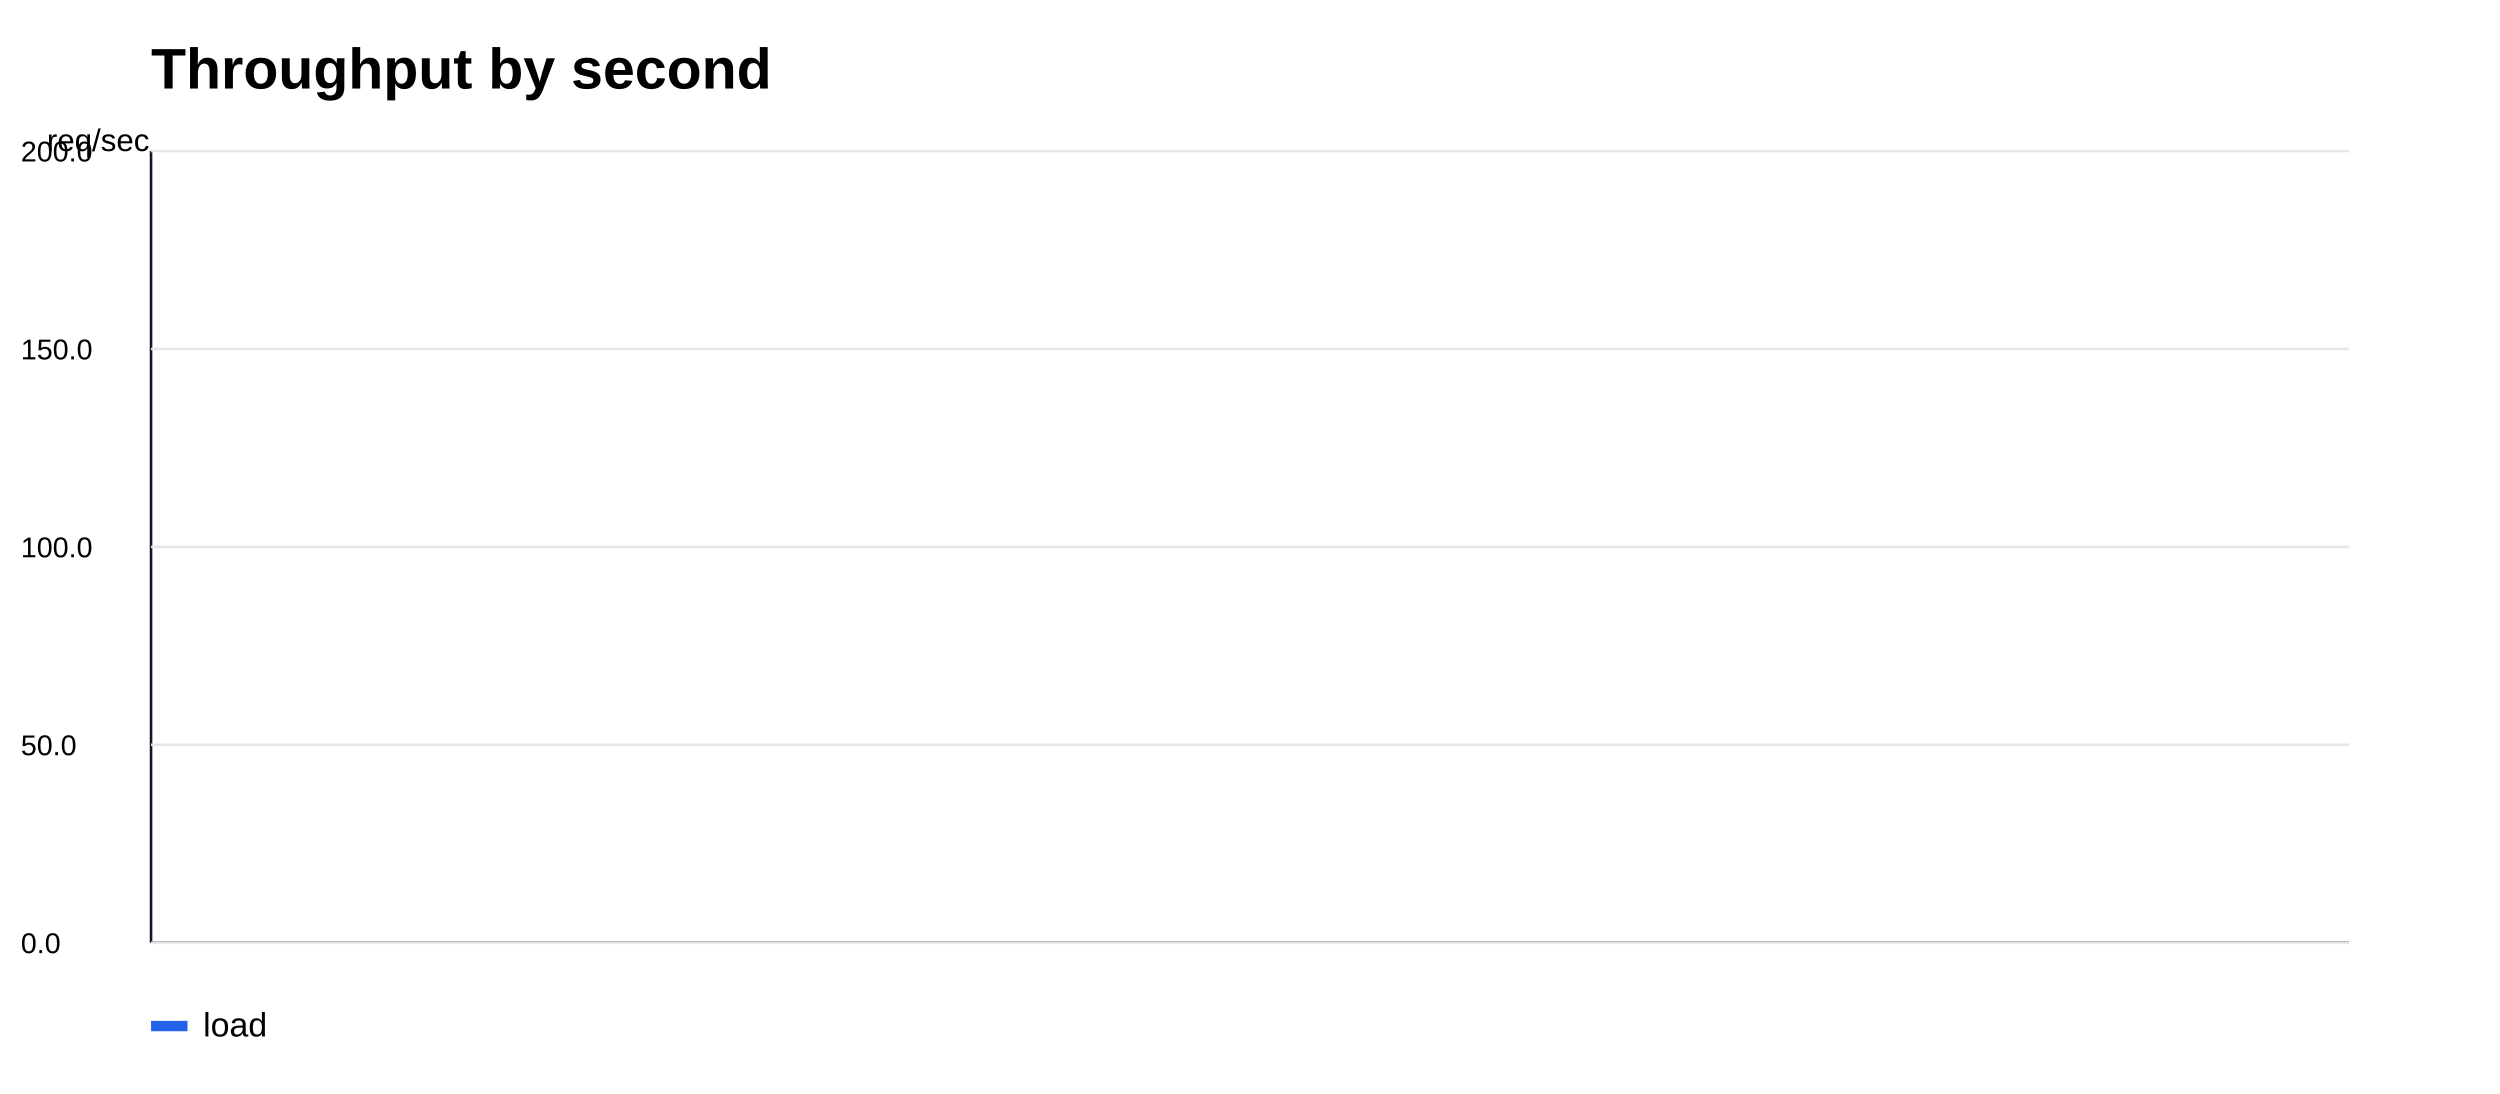
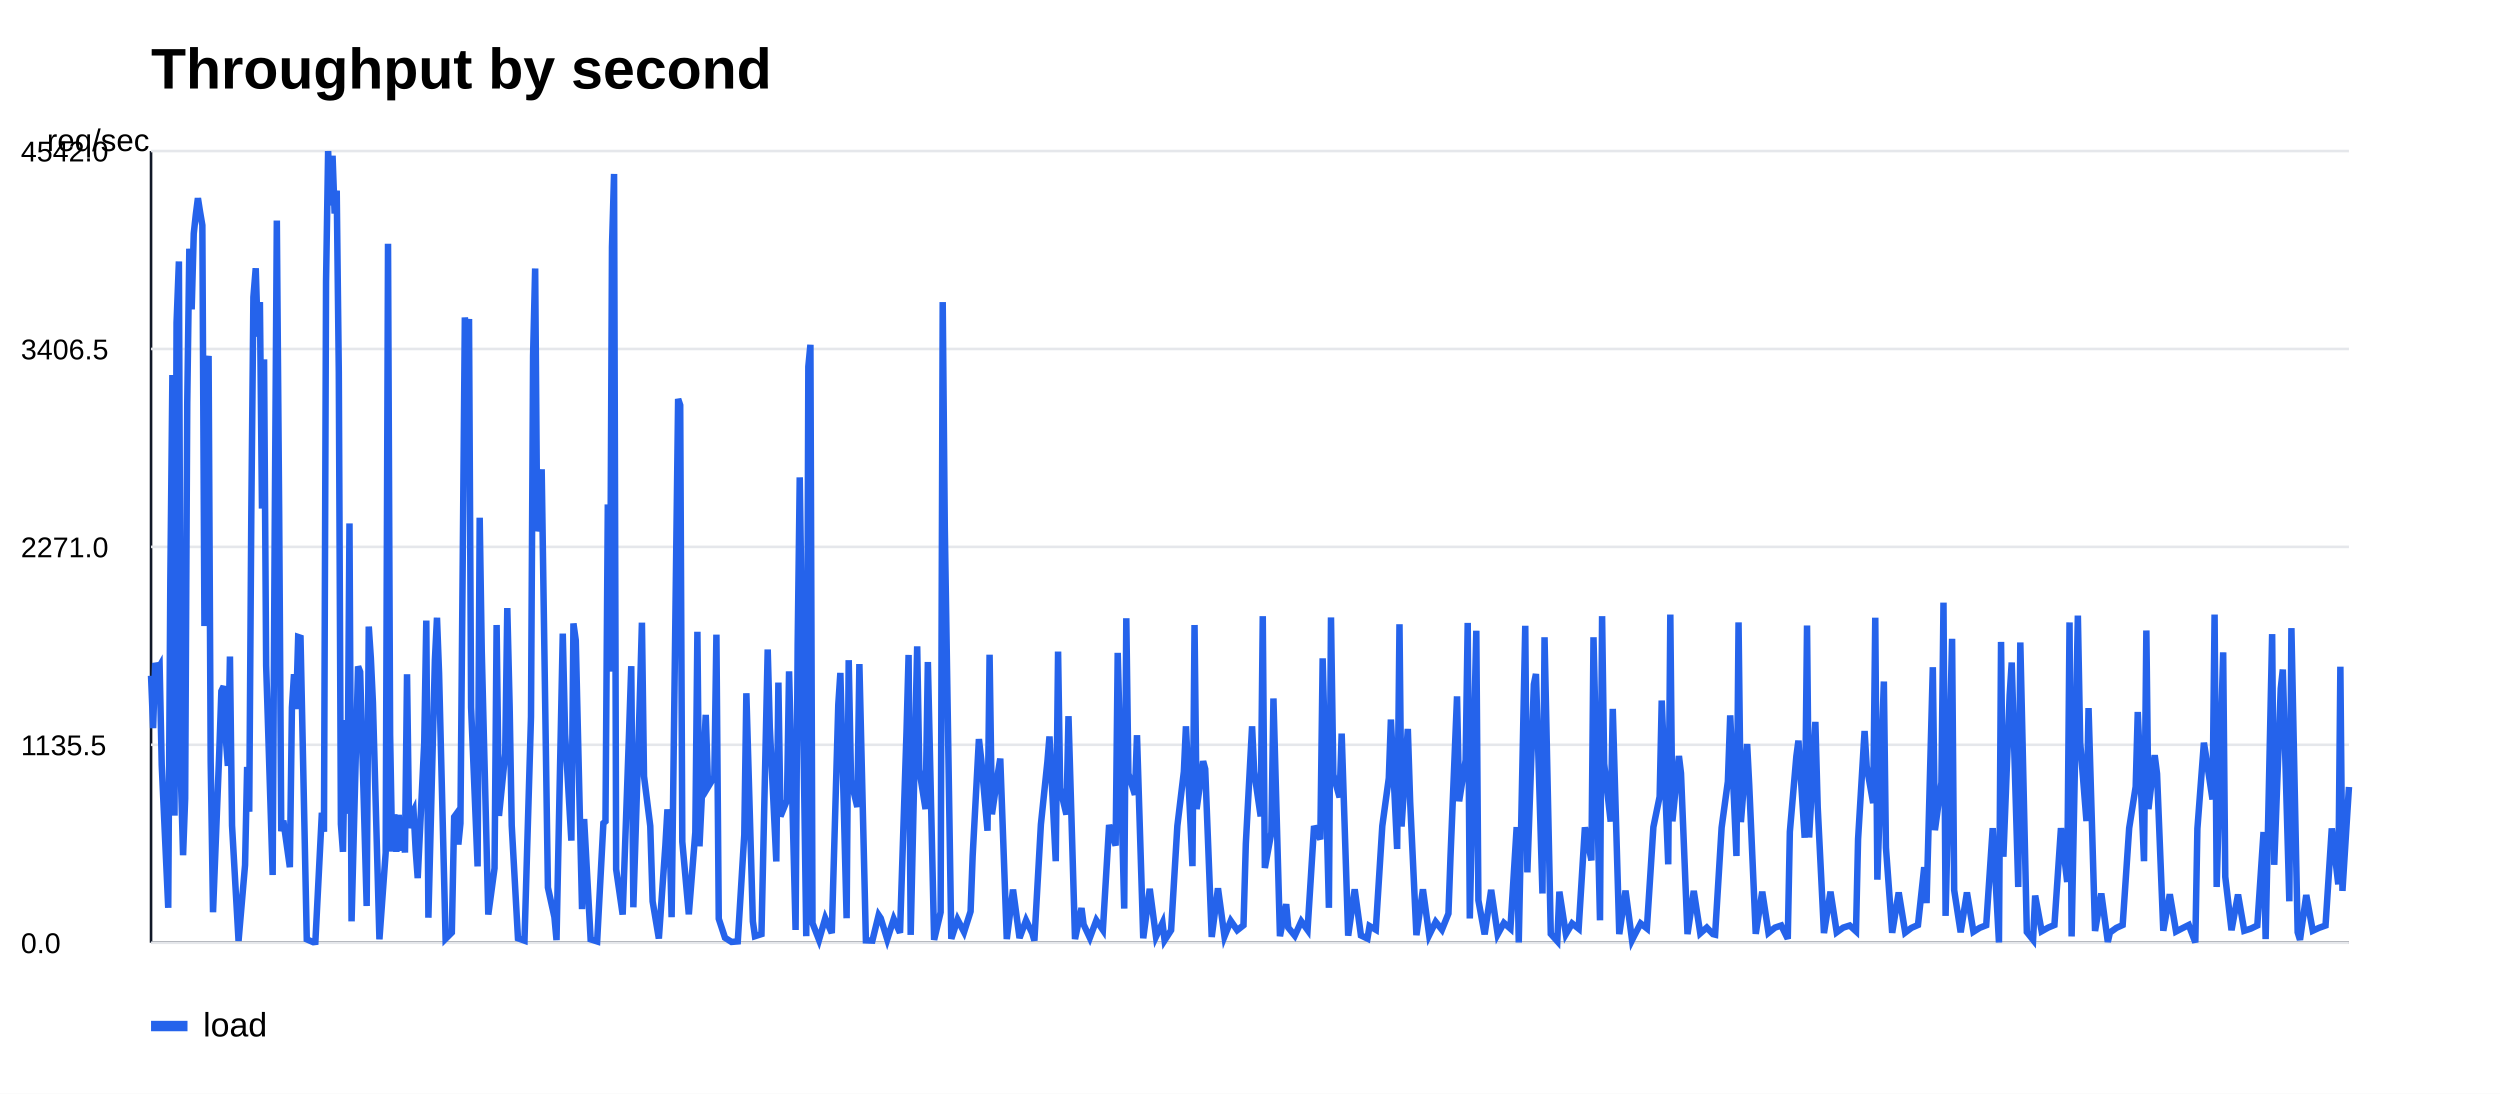
<svg xmlns="http://www.w3.org/2000/svg" width="960" height="420" viewBox="0 0 960 420">
  <rect width="100%" height="100%" fill="#ffffff" />
  <text x="58" y="34" font-family="Arial" font-size="22" font-weight="700">Throughput by second</text>
  <line x1="58" y1="362" x2="902" y2="362" stroke="#111827" />
  <line x1="58" y1="58" x2="58" y2="362" stroke="#111827" />
  <text x="18" y="58" font-family="Arial" font-size="12">req/sec</text>
  <line x1="58" y1="362.0" x2="902" y2="362.0" stroke="#e5e7eb" />
  <text x="8" y="366.0" font-family="Arial" font-size="11">0.0</text>
  <line x1="58" y1="286.0" x2="902" y2="286.0" stroke="#e5e7eb" />
-   <text x="8" y="290.0" font-family="Arial" font-size="11">50.0</text>
+   <text x="8" y="290.0" font-family="Arial" font-size="11">1135.5</text>
  <line x1="58" y1="210.0" x2="902" y2="210.0" stroke="#e5e7eb" />
-   <text x="8" y="214.0" font-family="Arial" font-size="11">100.0</text>
+   <text x="8" y="214.0" font-family="Arial" font-size="11">2271.0</text>
  <line x1="58" y1="134.0" x2="902" y2="134.0" stroke="#e5e7eb" />
-   <text x="8" y="138.0" font-family="Arial" font-size="11">150.0</text>
+   <text x="8" y="138.0" font-family="Arial" font-size="11">3406.5</text>
  <line x1="58" y1="58.0" x2="902" y2="58.0" stroke="#e5e7eb" />
-   <text x="8" y="62.0" font-family="Arial" font-size="11">200.0</text>
-   <polyline fill="none" stroke="#2563eb" stroke-width="2.5" points="58.0,58.0" />
+   <text x="8" y="62.0" font-family="Arial" font-size="11">4542.0</text>
+   <polyline fill="none" stroke="#2563eb" stroke-width="2.5" points="58.0,259.5 58.8,279.6 59.6,254.6 60.5,257.2 61.3,255.8 62.1,293.8 64.6,348.6 65.4,223.1 66.2,144.0 67.0,313.2 67.8,123.9 68.7,100.4 69.5,300.0 70.3,328.4 71.1,306.6 71.9,154.9 72.7,95.5 73.6,118.8 74.4,89.7 75.2,82.3 76.0,76.1 76.8,81.2 77.7,86.5 78.5,240.4 79.3,141.3 80.1,136.7 80.9,292.3 81.8,350.3 84.2,288.8 85.0,265.4 85.9,263.5 86.7,283.4 87.5,294.1 88.3,252.1 89.1,317.0 91.6,361.3 94.1,332.2 94.9,294.5 95.7,311.7 96.5,197.5 97.3,114.1 98.2,103.0 99.0,129.3 99.8,116.0 100.6,195.3 101.4,138.0 102.2,255.6 104.7,336.0 105.5,201.6 106.3,84.7 107.2,197.1 108.0,319.2 108.8,315.1 111.3,333.0 112.1,271.7 112.9,258.9 113.7,272.3 114.5,244.6 115.4,244.9 117.8,360.7 120.3,361.8 121.1,361.7 123.6,312.1 124.4,319.4 125.2,108.1 126.0,58.0 126.8,78.9 127.7,59.8 128.5,82.0 129.3,73.2 130.1,142.9 130.9,316.4 131.7,327.1 132.6,276.5 133.4,312.5 134.2,201.0 135.0,353.8 137.5,255.9 138.3,258.0 140.8,347.9 141.6,240.6 142.4,252.6 143.2,269.7 145.7,360.7 148.1,327.5 149.0,93.6 149.8,282.2 150.6,327.0 151.4,312.7 152.2,327.1 153.1,312.9 153.9,326.7 154.7,314.2 155.5,327.4 156.3,258.9 157.1,318.0 158.0,312.9 158.8,311.3 159.6,326.3 160.4,337.2 162.9,285.3 163.7,238.3 164.5,352.4 167.0,253.4 167.8,237.2 168.6,258.5 171.1,360.5 173.5,358.1 174.4,313.7 175.2,312.6 176.0,324.3 176.8,316.2 177.6,225.3 178.5,121.9 179.3,131.4 180.1,122.5 180.9,271.6 183.4,332.7 184.2,198.8 185.0,250.4 187.5,351.2 189.9,333.4 190.7,240.0 191.6,313.3 194.0,289.4 194.8,233.5 195.7,271.2 196.5,317.0 198.9,360.3 201.4,361.2 203.9,275.3 204.7,136.6 205.5,103.1 206.3,204.0 207.1,200.0 208.0,180.2 210.4,340.8 212.9,352.2 213.7,361.0 216.1,243.3 217.0,281.9 219.4,322.8 220.2,239.4 221.1,245.9 223.5,349.1 224.3,314.5 226.8,360.7 229.3,361.5 231.7,316.1 232.5,315.4 233.4,193.7 234.2,257.9 235.0,94.8 235.8,66.8 236.6,333.8 239.1,351.2 241.5,283.0 242.4,255.8 243.2,348.4 245.6,271.4 246.5,239.1 247.3,298.1 249.7,317.2 250.6,346.1 253.0,360.4 255.5,324.7 256.3,310.8 257.1,319.1 257.9,352.2 260.4,153.2 261.2,155.6 262.0,323.2 264.5,351.1 267.0,319.6 267.8,242.6 268.6,325.0 271.0,274.5 271.9,302.2 274.3,298.2 275.1,243.7 276.0,352.8 278.4,360.1 280.9,361.7 283.3,361.5 285.8,320.6 286.6,266.2 289.1,353.8 289.9,359.5 292.4,358.7 294.8,249.4 295.6,279.3 298.1,330.8 298.9,262.1 299.7,313.5 302.2,307.3 303.0,257.8 305.5,357.1 306.3,247.4 307.1,183.3 309.6,359.5 310.4,140.8 311.2,132.4 312.0,354.5 314.5,360.9 316.9,352.6 319.4,358.3 321.9,270.6 322.7,258.4 325.1,352.6 325.9,253.5 326.8,299.7 329.2,309.9 330.0,255.0 332.5,361.1 335.0,361.2 337.4,351.4 338.2,352.6 340.7,360.7 343.2,352.9 345.6,358.2 348.1,280.9 348.9,251.5 349.7,359.0 352.2,248.2 353.0,295.5 355.4,310.7 356.3,254.2 358.7,360.9 361.2,350.3 362.0,116.0 362.8,202.5 365.3,360.5 367.7,353.1 370.2,357.9 372.7,350.0 373.5,328.7 375.9,283.8 376.8,291.7 379.2,319.0 380.0,251.4 380.9,312.7 383.3,296.3 384.1,291.3 386.6,360.6 389.0,341.6 391.5,360.2 394.0,353.4 396.4,358.4 397.2,361.2 399.7,316.6 402.2,292.5 403.0,282.8 405.4,330.7 406.3,250.2 407.1,302.7 409.5,312.8 410.3,275.0 412.8,360.6 415.3,348.7 416.1,355.0 418.5,360.1 421.0,353.4 423.5,357.1 425.9,316.8 428.4,324.7 429.2,250.7 431.7,348.9 432.5,237.4 433.3,297.1 435.8,305.2 436.6,282.3 439.0,360.3 441.5,341.3 443.9,359.7 446.4,354.4 447.2,361.1 449.7,357.2 452.1,317.2 454.6,296.3 455.4,278.9 457.9,332.6 458.7,240.0 459.5,310.7 462.0,292.3 462.8,295.3 465.3,359.8 467.7,341.1 470.2,359.6 472.6,353.6 475.1,357.2 477.5,355.3 478.4,323.9 480.8,278.9 481.6,296.3 484.1,313.5 484.9,236.6 485.7,333.3 488.2,319.7 489.0,268.2 491.5,359.5 493.9,347.2 494.7,356.2 497.2,359.3 499.7,353.8 502.1,357.1 504.6,317.2 507.0,322.3 507.9,252.8 510.3,348.6 511.1,237.1 512.0,297.5 514.4,306.2 515.2,281.7 517.7,359.3 520.2,341.5 522.6,359.2 525.1,360.4 525.9,355.6 528.3,357.0 530.8,317.2 533.3,298.8 534.1,276.3 536.5,326.0 537.4,239.7 538.2,317.4 540.6,279.9 541.5,307.9 543.9,359.1 546.4,341.5 548.8,359.1 551.3,354.0 553.7,357.0 556.2,350.8 557.0,328.7 559.5,267.4 560.3,307.7 562.8,291.9 563.6,239.2 564.4,352.7 566.9,242.2 567.7,345.7 570.1,358.8 572.6,341.7 575.1,358.8 577.5,354.4 580.0,356.6 582.4,317.6 583.2,361.9 585.7,240.3 586.5,335.0 589.0,262.8 589.8,258.8 592.3,343.1 593.1,244.7 595.5,358.6 598.0,361.4 598.8,342.4 601.3,358.7 603.7,354.6 606.2,356.6 608.6,317.7 611.1,330.4 611.9,244.7 614.4,353.4 615.2,236.6 616.0,293.3 618.5,315.5 619.3,272.2 621.8,358.7 624.2,342.0 626.7,361.0 627.5,359.4 630.0,354.6 632.4,356.5 634.9,317.6 637.3,305.9 638.1,269.0 640.6,331.9 641.4,236.0 642.2,315.4 644.7,290.3 645.5,296.9 648.0,358.7 650.4,342.1 652.9,358.4 655.4,356.2 657.8,358.7 658.6,358.9 661.1,317.8 663.5,300.1 664.4,274.7 666.8,328.7 667.6,239.0 668.5,315.7 670.9,285.7 671.7,301.4 674.2,358.6 676.7,342.4 679.1,358.2 681.6,356.2 684.0,355.4 686.5,360.5 687.3,319.4 689.8,290.4 690.6,284.4 693.0,321.7 693.9,240.2 694.7,321.6 697.1,277.2 698.0,309.9 700.4,358.3 702.9,342.4 705.3,358.0 707.8,356.2 710.3,355.4 712.7,357.6 713.5,322.2 716.0,280.7 716.8,294.2 719.3,308.4 720.1,237.2 720.9,337.8 723.4,261.7 724.2,325.5 726.6,358.2 729.1,342.7 731.6,358.1 734.0,356.3 736.5,355.2 738.9,333.0 739.8,346.8 742.2,256.2 743.0,318.8 745.5,300.5 746.3,231.4 747.1,351.7 749.6,245.3 750.4,341.8 752.9,358.0 755.3,342.7 757.8,357.8 760.2,356.3 762.7,355.3 765.2,318.0 767.6,361.9 768.4,246.5 769.3,329.0 771.7,267.0 772.5,254.4 775.0,340.6 775.8,246.7 778.3,357.9 780.7,360.9 781.5,343.9 784.0,357.6 786.5,356.2 788.9,355.2 791.4,318.0 793.8,338.7 794.7,239.0 795.5,359.6 797.9,236.4 798.8,285.2 801.2,315.3 802.0,271.9 804.5,357.5 806.9,343.1 809.4,361.7 810.2,358.1 812.7,356.3 815.1,355.2 817.6,318.0 820.1,302.1 820.9,273.4 823.3,330.7 824.2,242.1 825.0,310.7 827.4,290.0 828.3,297.1 830.7,357.4 833.2,343.4 835.6,357.7 838.1,356.4 840.5,355.2 843.0,361.9 843.8,318.2 846.3,285.2 847.1,290.3 849.6,307.0 850.4,236.0 851.2,340.6 853.7,250.5 854.5,336.7 856.9,357.2 859.4,343.5 861.8,357.4 864.3,356.6 866.8,355.4 869.2,319.5 870.0,360.6 872.5,243.5 873.3,332.1 875.8,264.4 876.6,257.1 879.1,346.1 879.9,241.2 882.3,358.0 883.2,360.9 885.6,343.7 888.1,357.4 890.5,356.3 893.0,355.4 895.4,318.1 897.9,339.6 898.7,256.0 899.5,342.1 902.0,302.2" />
  <rect x="58" y="392" width="14" height="4" fill="#2563eb" />
  <text x="78" y="398" font-family="Arial" font-size="13">load</text>
</svg>
